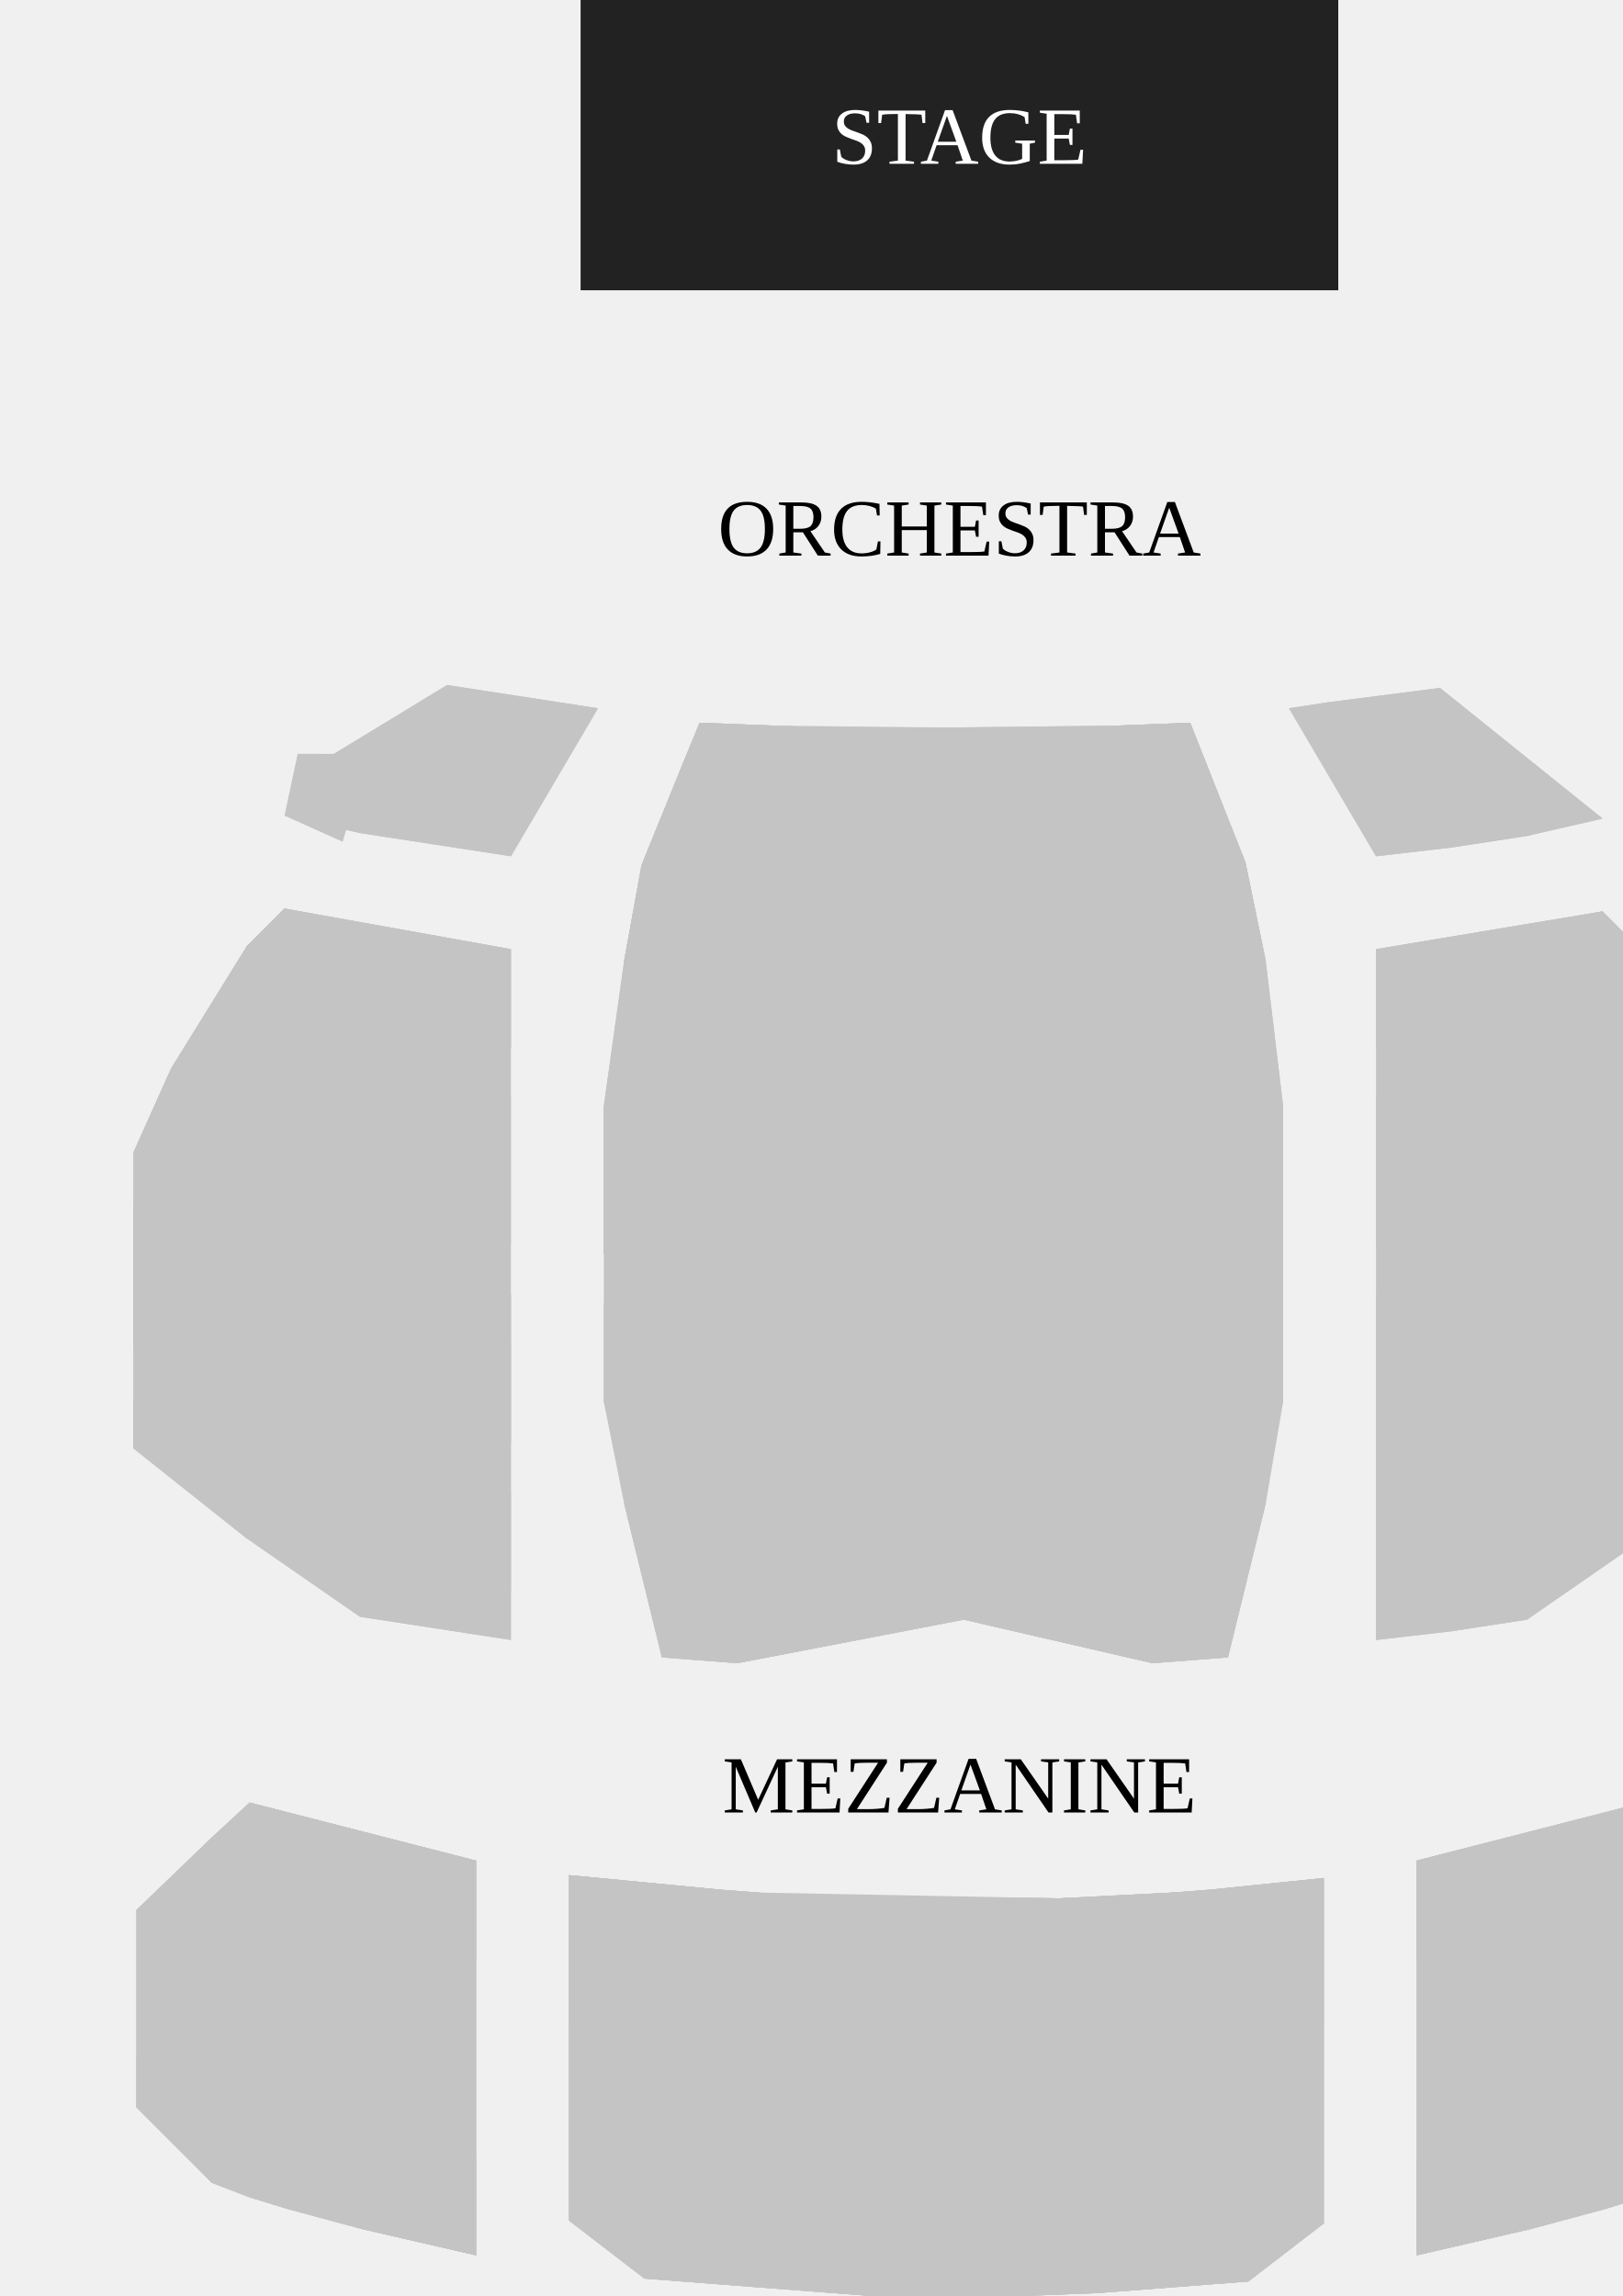
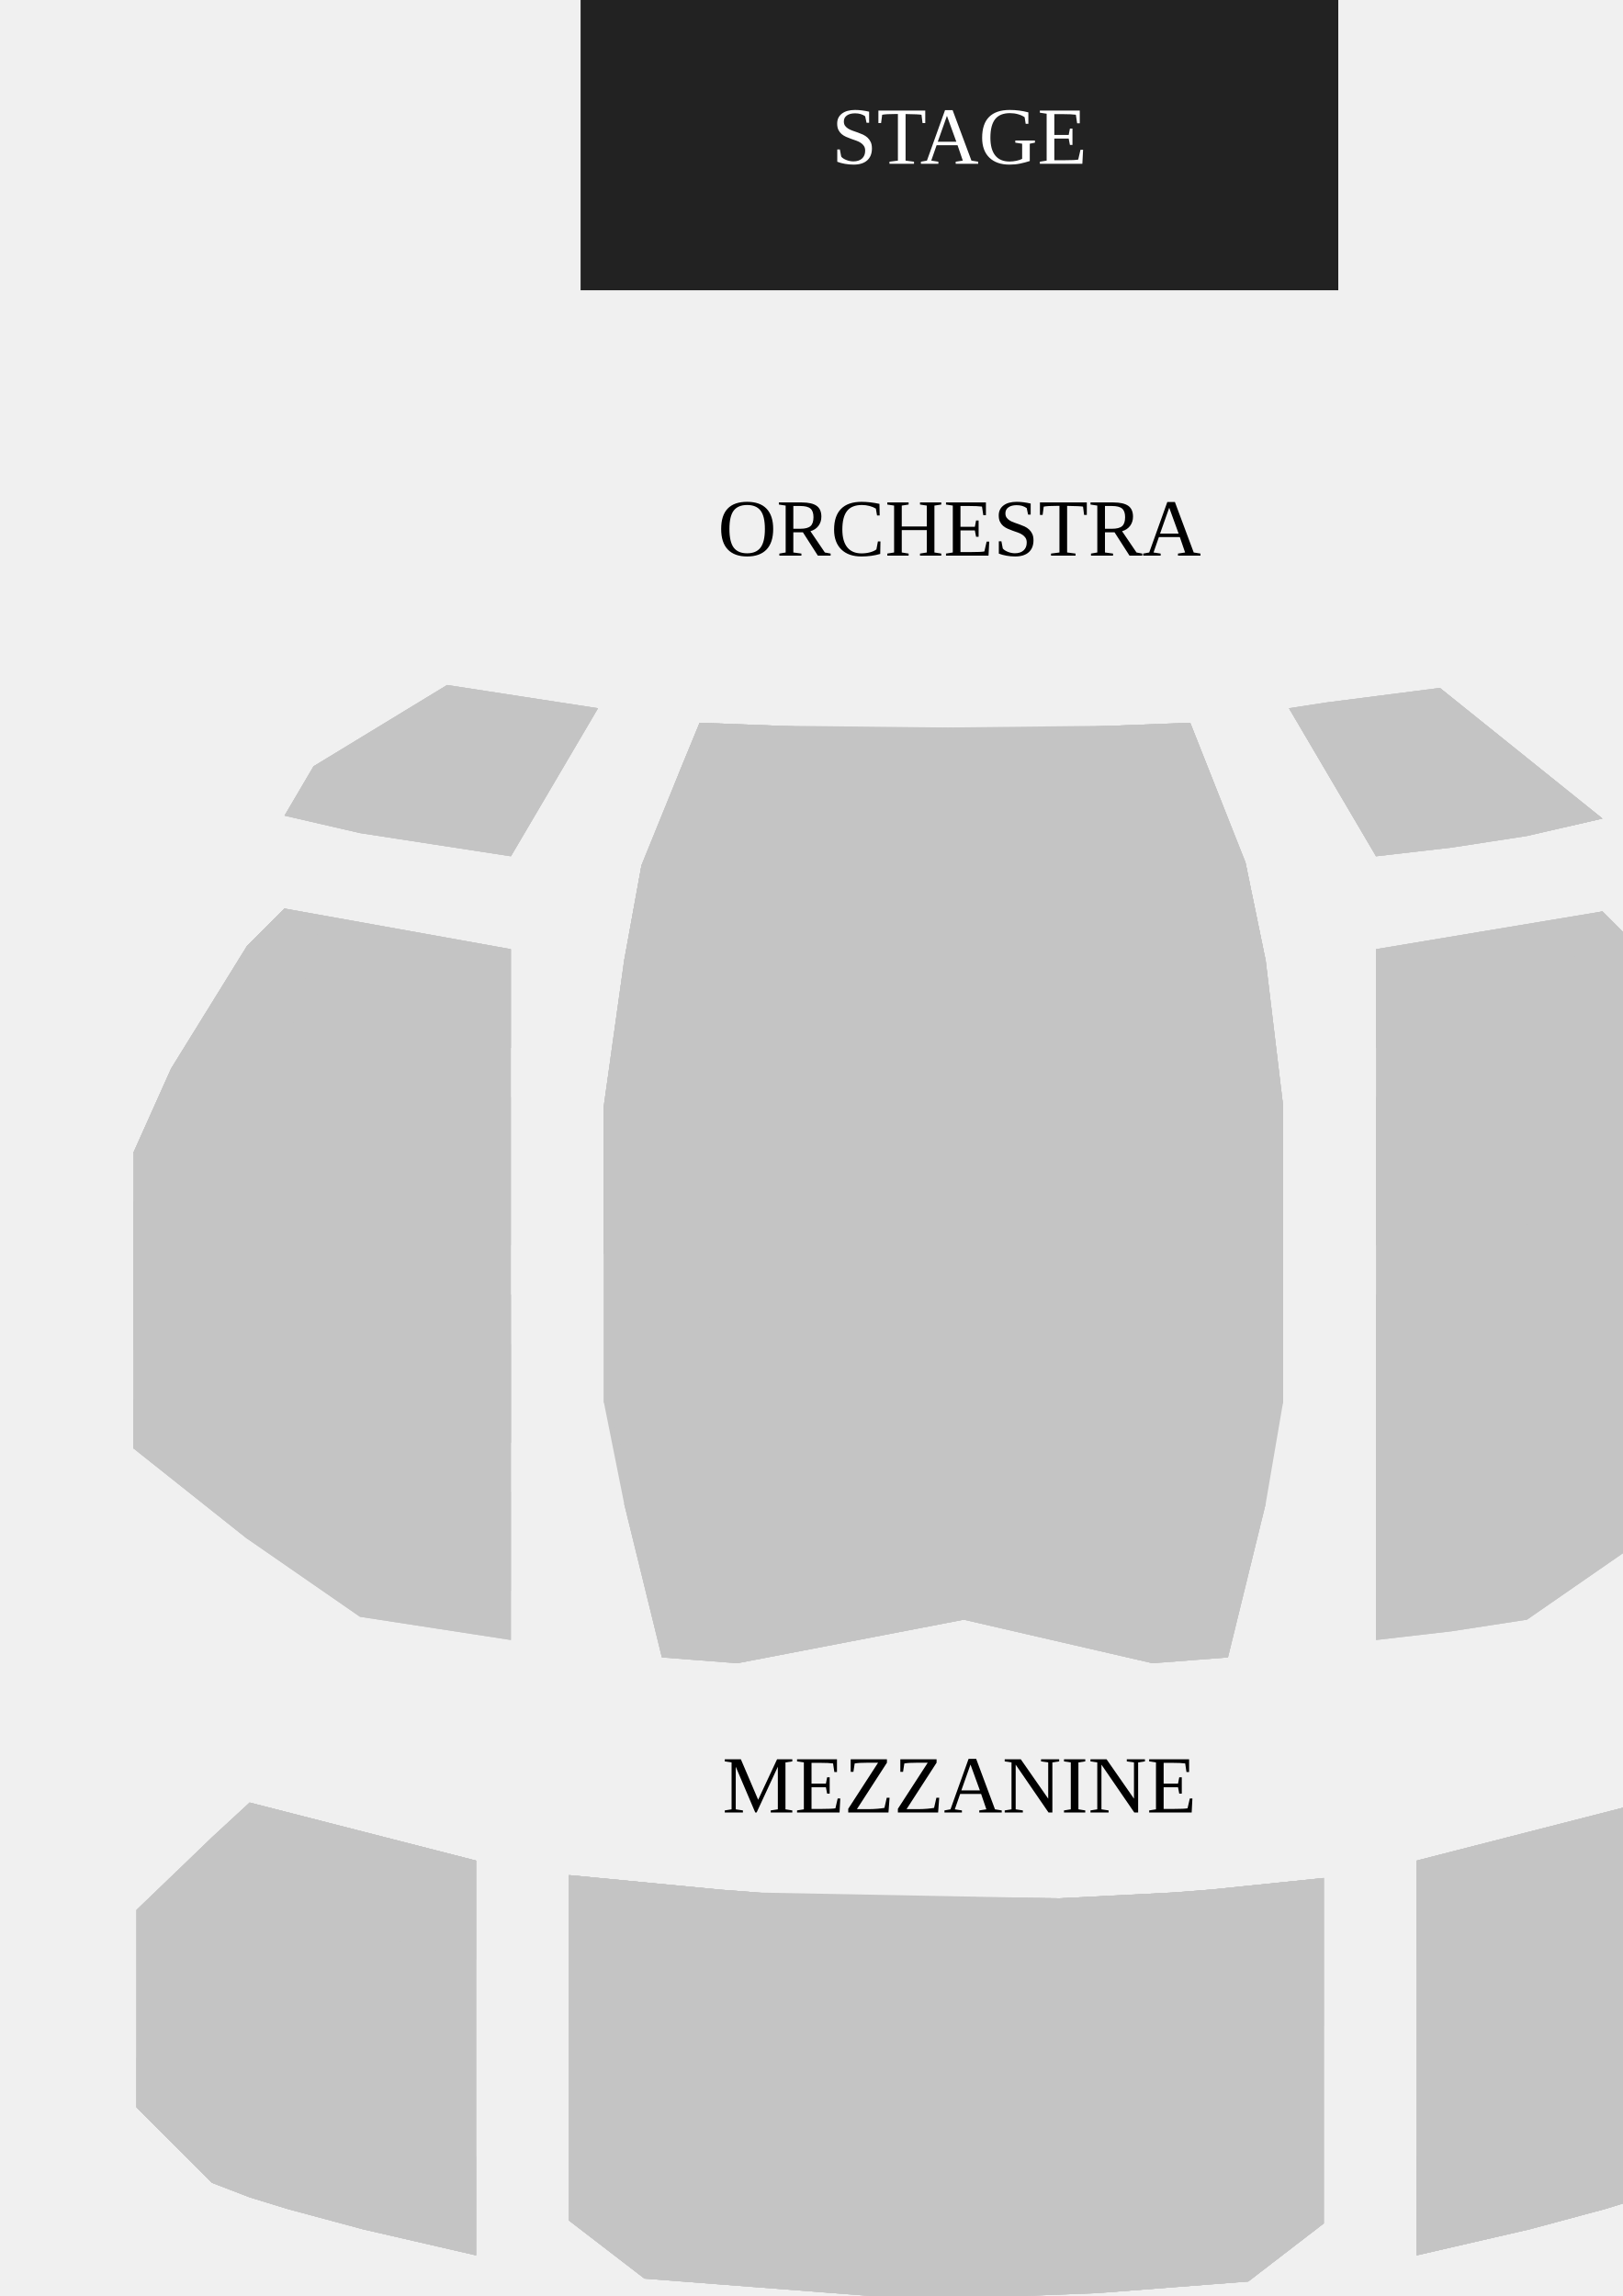
<svg xmlns="http://www.w3.org/2000/svg" viewbox="0 0 661.0 879.174">
  <g id="stage">
    <rect x="200" y="0" width="261.0" height="100" fill="#222222" />
    <text font-size="28px" x="330.5" y="50.0" text-anchor="middle" fill="#ffffff" dominant-baseline="middle">STAGE</text>
  </g>
  <g transform="translate(0, 100)">
    <g class="primary-clusters">
      <text x="330.5" y="85" font-size="28px" text-anchor="middle" dominant-baseline="middle">ORCHESTRA</text>
      <text x="330.5" y="518.0" font-size="28px" text-anchor="middle" dominant-baseline="middle">MEZZANINE</text>
      <g class="grouped-orchestra cluster0">
        <polygon data-section="orchestra" data-priority="-1" class="n/a" points="46.0,314.0 46.0,331.0 46.0,348.0 46.0,365.0 46.0,382.0 46.0,399.0 85.0,430.0 124.0,457.0 137.0,459.0 150.0,461.0 163.0,463.0 176.0,465.0 176.0,448.0 176.0,431.0 176.0,414.0 176.0,397.0 176.0,380.0 176.0,363.0 176.0,346.0 176.0,329.0 176.0,312.0 176.0,295.0 176.0,278.0 176.0,261.0 176.0,244.0 176.0,227.0 98.0,213.0 85.0,226.0 59.0,268.0 46.0,297.0 46.0,314.0" style="fill:#C4C4C4;" />
      </g>
      <g class="grouped-orchestra cluster1">
        <polygon data-section="orchestra" data-priority="-1" class="n/a" points="98.0,181.0 111.0,184.0 124.0,187.0 137.0,189.0 150.0,191.0 163.0,193.0 176.0,195.0 186.0,178.0 196.0,161.0 206.0,144.0 193.0,142.0 180.0,140.0 167.0,138.0 154.0,136.0 108.0,164.0 98.0,181.0" style="fill:#C4C4C4;" />
      </g>
      <g class="grouped-orchestra cluster2">
        <polygon data-section="orchestra" data-priority="-1" class="n/a" points="208.0,349.0 208.0,366.0 208.0,383.0 215.0,418.0 228.0,471.0 241.0,472.0 254.0,473.0 332.0,458.0 397.0,473.0 410.0,472.0 423.0,471.0 436.0,418.0 442.0,383.0 442.0,366.0 442.0,349.0 442.0,332.0 442.0,315.0 442.0,298.0 442.0,281.0 436.0,231.0 429.0,197.0 410.0,149.0 384.0,150.0 358.0,151.0 293.0,151.0 267.0,150.0 241.0,149.0 234.0,166.0 221.0,198.0 215.0,231.0 208.0,281.0 208.0,298.0 208.0,315.0 208.0,332.0 208.0,349.0" style="fill:#C4C4C4;" />
      </g>
      <g class="grouped-orchestra cluster3">
        <polygon data-section="orchestra" data-priority="-1" class="n/a" points="474.0,329.0 474.0,346.0 474.0,363.0 474.0,380.0 474.0,397.0 474.0,414.0 474.0,431.0 474.0,448.0 474.0,465.0 500.0,462.0 513.0,460.0 526.0,458.0 565.0,431.0 604.0,400.0 604.0,383.0 604.0,366.0 604.0,349.0 604.0,332.0 604.0,315.0 604.0,298.0 591.0,269.0 565.0,227.0 552.0,214.0 474.0,227.0 474.0,244.0 474.0,261.0 474.0,278.0 474.0,295.0 474.0,312.0 474.0,329.0" style="fill:#C4C4C4;" />
      </g>
      <g class="grouped-orchestra cluster4">
        <polygon data-section="orchestra" data-priority="-1" class="n/a" points="457.0,142.0 444.0,144.0 454.0,161.0 464.0,178.0 474.0,195.0 500.0,192.0 513.0,190.0 526.0,188.0 539.0,185.0 552.0,182.0 496.0,137.0 457.0,142.0" style="fill:#C4C4C4;" />
      </g>
      <g class="grouped-mezzanine cluster0">
        <polygon data-section="mezzanine" data-priority="-1" class="n/a" points="47.0,626.0 73.0,652.0 86.0,657.0 99.0,661.0 125.0,668.0 138.0,671.0 151.0,674.0 164.0,677.0 164.0,660.0 164.0,643.0 164.0,626.0 164.0,609.0 164.0,592.0 164.0,575.0 164.0,558.0 164.0,541.0 86.0,521.0 73.0,533.0 47.0,558.0 47.0,575.0 47.0,592.0 47.0,609.0 47.0,626.0" style="fill:#C4C4C4;" />
      </g>
      <g class="grouped-mezzanine cluster1">
        <polygon data-section="mezzanine" data-priority="-1" class="n/a" points="196.0,631.0 196.0,648.0 196.0,665.0 222.0,685.0 235.0,686.0 248.0,687.0 261.0,688.0 274.0,689.0 287.0,690.0 300.0,691.0 313.0,691.0 326.0,691.0 339.0,691.0 352.0,691.0 378.0,690.0 391.0,689.0 404.0,688.0 417.0,687.0 430.0,686.0 456.0,666.0 456.0,649.0 456.0,632.0 456.0,615.0 456.0,598.0 456.0,581.0 456.0,564.0 456.0,547.0 417.0,551.0 404.0,552.0 365.0,554.0 274.0,553.0 261.0,552.0 248.0,551.0 196.0,546.0 196.0,563.0 196.0,580.0 196.0,597.0 196.0,614.0 196.0,631.0" style="fill:#C4C4C4;" />
      </g>
      <g class="grouped-mezzanine cluster2">
        <polygon data-section="mezzanine" data-priority="-1" class="n/a" points="488.0,575.0 488.0,592.0 488.0,609.0 488.0,626.0 488.0,643.0 488.0,660.0 488.0,677.0 501.0,674.0 514.0,671.0 527.0,668.0 553.0,661.0 566.0,657.0 579.0,652.0 605.0,626.0 605.0,609.0 605.0,592.0 605.0,575.0 605.0,558.0 579.0,533.0 566.0,521.0 488.0,541.0 488.0,558.0 488.0,575.0" style="fill:#C4C4C4;" />
      </g>
    </g>
    <g class="tour-sections">
      <g class="grouped-Orchestra Center N-Q/Mezzanine Center AA-BB/Mezzanine Center CC-DD">
        <polygon data-section="Orchestra Center N-Q/Mezzanine Center AA-BB/Mezzanine Center CC-DD" data-priority="1" class="62222" points="215.0,401.0 228.0,403.0 241.0,404.0 254.0,405.0 280.0,406.0 306.0,407.0 319.0,407.0 332.0,407.0 345.0,407.0 371.0,406.0 397.0,405.0 410.0,404.0 423.0,403.0 436.0,401.0 442.0,383.0 442.0,366.0 442.0,349.0 429.0,350.0 390.0,353.0 286.0,355.0 208.0,349.0 208.0,366.0 208.0,383.0 215.0,401.0" style="fill:#C4C4C4;" />
        <polygon data-section="Orchestra Center N-Q/Mezzanine Center AA-BB/Mezzanine Center CC-DD" data-priority="1" class="62222" points="196.0,597.0 209.0,599.0 222.0,600.0 235.0,601.0 248.0,602.0 261.0,603.0 274.0,604.0 287.0,605.0 300.0,606.0 313.0,606.0 326.0,606.0 339.0,606.0 352.0,606.0 378.0,605.0 391.0,604.0 404.0,603.0 417.0,602.0 430.0,601.0 443.0,600.0 456.0,598.0 456.0,581.0 456.0,564.0 456.0,547.0 417.0,551.0 404.0,552.0 365.0,554.0 261.0,552.0 248.0,551.0 196.0,546.0 196.0,563.0 196.0,580.0 196.0,597.0" style="fill:#C4C4C4;" />
      </g>
      <g class="grouped-Mid-Premium">
-         <polygon data-section="Mid-Premium" data-priority="2" class="50175" points="215.0,231.0 215.0,248.0 215.0,265.0 228.0,267.0 241.0,268.0 254.0,269.0 280.0,270.0 306.0,271.0 319.0,271.0 332.0,271.0 345.0,271.0 371.0,270.0 397.0,269.0 410.0,268.0 423.0,267.0 436.0,265.0 436.0,248.0 436.0,231.0 429.0,197.0 410.0,149.0 384.0,150.0 293.0,151.0 267.0,150.0 241.0,149.0 234.0,166.0 221.0,198.0 215.0,231.0" style="fill:#C4C4C4;" />
+         <polygon data-section="Mid-Premium" data-priority="2" class="50175" points="208.0,315.0 208.0,332.0 208.0,349.0 221.0,351.0 234.0,353.0 247.0,354.0 273.0,355.0 299.0,356.0 312.0,356.0 325.0,356.0 338.0,356.0 351.0,356.0 403.0,353.0 416.0,352.0 442.0,349.0 442.0,332.0 442.0,315.0 442.0,298.0 442.0,281.0 436.0,231.0 429.0,197.0 410.0,149.0 384.0,150.0 358.0,151.0 293.0,151.0 267.0,150.0 241.0,149.0 234.0,166.0 221.0,198.0 215.0,231.0 208.0,281.0 208.0,298.0 208.0,315.0" style="fill:#C4C4C4;" />
      </g>
      <g class="grouped-Premium">
        <polygon data-section="Premium" data-priority="2" class="50176" points="215.0,231.0 215.0,248.0 215.0,265.0 228.0,267.0 241.0,268.0 254.0,269.0 280.0,270.0 306.0,271.0 319.0,271.0 332.0,271.0 345.0,271.0 371.0,270.0 397.0,269.0 410.0,268.0 423.0,267.0 436.0,265.0 436.0,248.0 436.0,231.0 429.0,197.0 410.0,149.0 384.0,150.0 293.0,151.0 267.0,150.0 241.0,149.0 234.0,166.0 221.0,198.0 215.0,231.0" style="fill:#C4C4C4;" />
      </g>
      <g class="grouped-Orchestra Side A-D, N-Q/Orchestra Center R-U">
+         <polygon data-section="Orchestra Side A-D, N-Q/Orchestra Center R-U" data-priority="2" class="62223" points="98.0,181.0 111.0,184.0 124.0,187.0 137.0,189.0 150.0,191.0 163.0,193.0 176.0,195.0 186.0,178.0 196.0,161.0 206.0,144.0 193.0,142.0 180.0,140.0 167.0,138.0 154.0,136.0 108.0,164.0 98.0,181.0" style="fill:#C4C4C4;" />
+         <polygon data-section="Orchestra Side A-D, N-Q/Orchestra Center R-U" data-priority="2" class="62223" points="457.0,142.0 444.0,144.0 454.0,161.0 464.0,178.0 474.0,195.0 500.0,192.0 513.0,190.0 526.0,188.0 539.0,185.0 552.0,182.0 496.0,137.0 457.0,142.0" style="fill:#C4C4C4;" />
        <polygon data-section="Orchestra Side A-D, N-Q/Orchestra Center R-U" data-priority="2" class="62223" points="46.0,348.0 46.0,365.0 59.0,370.0 72.0,375.0 85.0,379.0 98.0,383.0 111.0,386.0 124.0,389.0 137.0,391.0 150.0,393.0 163.0,395.0 176.0,397.0 176.0,380.0 176.0,363.0 176.0,346.0 163.0,344.0 150.0,342.0 59.0,319.0 46.0,314.0 46.0,331.0 46.0,348.0" style="fill:#C4C4C4;" />
        <polygon data-section="Orchestra Side A-D, N-Q/Orchestra Center R-U" data-priority="2" class="62223" points="474.0,380.0 474.0,397.0 500.0,394.0 513.0,392.0 526.0,390.0 539.0,387.0 552.0,384.0 565.0,380.0 578.0,376.0 591.0,371.0 604.0,366.0 604.0,349.0 604.0,332.0 604.0,315.0 591.0,320.0 565.0,329.0 487.0,344.0 474.0,346.0 474.0,363.0 474.0,380.0" style="fill:#C4C4C4;" />
        <polygon data-section="Orchestra Side A-D, N-Q/Orchestra Center R-U" data-priority="2" class="62223" points="241.0,472.0 254.0,473.0 332.0,458.0 397.0,473.0 410.0,472.0 423.0,471.0 436.0,418.0 358.0,423.0 293.0,423.0 215.0,418.0 228.0,471.0 241.0,472.0" style="fill:#C4C4C4;" />
      </g>
      <g class="grouped-Orchestra Center A-C/Orchestra Side J-M">
        <polygon data-section="Orchestra Center A-C/Orchestra Side J-M" data-priority="2" class="62224" points="241.0,183.0 254.0,184.0 280.0,185.0 306.0,186.0 319.0,186.0 332.0,186.0 345.0,186.0 371.0,185.0 397.0,184.0 410.0,183.0 423.0,182.0 410.0,149.0 384.0,150.0 358.0,151.0 267.0,150.0 241.0,149.0 234.0,166.0 228.0,182.0 241.0,183.0" style="fill:#C4C4C4;" />
        <polygon data-section="Orchestra Center A-C/Orchestra Side J-M" data-priority="2" class="62224" points="46.0,297.0 59.0,302.0 72.0,307.0 85.0,311.0 98.0,315.0 111.0,318.0 124.0,321.0 137.0,323.0 150.0,325.0 163.0,327.0 176.0,329.0 176.0,312.0 176.0,295.0 176.0,278.0 85.0,260.0 59.0,268.0 46.0,297.0" style="fill:#C4C4C4;" />
        <polygon data-section="Orchestra Center A-C/Orchestra Side J-M" data-priority="2" class="62224" points="474.0,312.0 474.0,329.0 500.0,326.0 513.0,324.0 526.0,322.0 539.0,319.0 552.0,316.0 565.0,312.0 578.0,308.0 591.0,303.0 604.0,298.0 591.0,269.0 565.0,261.0 474.0,278.0 474.0,295.0 474.0,312.0" style="fill:#C4C4C4;" />
      </g>
      <g class="grouped-Orchestra Center D-H, J-M/Orchestra Side F-H">
-         <polygon data-section="Orchestra Center D-H, J-M/Orchestra Side F-H" data-priority="2" class="62225" points="221.0,334.0 234.0,336.0 247.0,337.0 273.0,338.0 299.0,339.0 312.0,339.0 325.0,339.0 338.0,339.0 351.0,339.0 403.0,336.0 416.0,335.0 442.0,332.0 442.0,315.0 442.0,298.0 442.0,281.0 429.0,282.0 390.0,285.0 286.0,287.0 208.0,281.0 208.0,298.0 208.0,315.0 208.0,332.0 221.0,334.0" style="fill:#C4C4C4;" />
+         <polygon data-section="Orchestra Center D-H, J-M/Orchestra Side F-H" data-priority="2" class="62225" points="208.0,315.0 208.0,332.0 221.0,334.0 234.0,336.0 247.0,337.0 273.0,338.0 299.0,339.0 312.0,339.0 325.0,339.0 338.0,339.0 351.0,339.0 403.0,336.0 416.0,335.0 442.0,332.0 442.0,315.0 442.0,298.0 442.0,281.0 436.0,231.0 429.0,197.0 390.0,200.0 377.0,201.0 286.0,202.0 221.0,198.0 215.0,231.0 208.0,281.0 208.0,298.0 208.0,315.0" style="fill:#C4C4C4;" />
        <polygon data-section="Orchestra Center D-H, J-M/Orchestra Side F-H" data-priority="2" class="62225" points="85.0,243.0 98.0,247.0 111.0,250.0 124.0,253.0 137.0,255.0 150.0,257.0 163.0,259.0 176.0,261.0 176.0,244.0 176.0,227.0 98.0,213.0 85.0,226.0 85.0,243.0" style="fill:#C4C4C4;" />
        <polygon data-section="Orchestra Center D-H, J-M/Orchestra Side F-H" data-priority="2" class="62225" points="474.0,227.0 474.0,244.0 474.0,261.0 500.0,258.0 513.0,256.0 526.0,254.0 539.0,251.0 552.0,248.0 565.0,244.0 565.0,227.0 552.0,214.0 474.0,227.0" style="fill:#C4C4C4;" />
      </g>
      <g class="grouped-Orchestra Center D-H/Orchestra Side F-H/Orchestra Center J-M">
        <polygon data-section="Orchestra Center D-H/Orchestra Side F-H/Orchestra Center J-M" data-priority="2" class="62228" points="208.0,315.0 208.0,332.0 221.0,334.0 234.0,336.0 247.0,337.0 273.0,338.0 299.0,339.0 312.0,339.0 325.0,339.0 338.0,339.0 351.0,339.0 403.0,336.0 416.0,335.0 442.0,332.0 442.0,315.0 442.0,298.0 442.0,281.0 436.0,231.0 429.0,197.0 390.0,200.0 377.0,201.0 286.0,202.0 221.0,198.0 215.0,231.0 208.0,281.0 208.0,298.0 208.0,315.0" style="fill:#C4C4C4;" />
        <polygon data-section="Orchestra Center D-H/Orchestra Side F-H/Orchestra Center J-M" data-priority="2" class="62228" points="85.0,243.0 98.0,247.0 111.0,250.0 124.0,253.0 137.0,255.0 150.0,257.0 163.0,259.0 176.0,261.0 176.0,244.0 176.0,227.0 98.0,213.0 85.0,226.0 85.0,243.0" style="fill:#C4C4C4;" />
        <polygon data-section="Orchestra Center D-H/Orchestra Side F-H/Orchestra Center J-M" data-priority="2" class="62228" points="474.0,227.0 474.0,244.0 474.0,261.0 500.0,258.0 513.0,256.0 526.0,254.0 539.0,251.0 552.0,248.0 565.0,244.0 565.0,227.0 552.0,214.0 474.0,227.0" style="fill:#C4C4C4;" />
      </g>
      <g class="grouped-Orchestra Side A-D/Orchestra Side N-Q/Orchestra Center R-U">
        <polygon data-section="Orchestra Side A-D/Orchestra Side N-Q/Orchestra Center R-U" data-priority="2" class="62229" points="98.0,181.0 111.0,184.0 124.0,187.0 137.0,189.0 150.0,191.0 163.0,193.0 176.0,195.0 186.0,178.0 196.0,161.0 206.0,144.0 193.0,142.0 180.0,140.0 167.0,138.0 154.0,136.0 108.0,164.0 98.0,181.0" style="fill:#C4C4C4;" />
        <polygon data-section="Orchestra Side A-D/Orchestra Side N-Q/Orchestra Center R-U" data-priority="2" class="62229" points="457.0,142.0 444.0,144.0 454.0,161.0 464.0,178.0 474.0,195.0 500.0,192.0 513.0,190.0 526.0,188.0 539.0,185.0 552.0,182.0 496.0,137.0 457.0,142.0" style="fill:#C4C4C4;" />
        <polygon data-section="Orchestra Side A-D/Orchestra Side N-Q/Orchestra Center R-U" data-priority="2" class="62229" points="46.0,348.0 46.0,365.0 59.0,370.0 72.0,375.0 85.0,379.0 98.0,383.0 111.0,386.0 124.0,389.0 137.0,391.0 150.0,393.0 163.0,395.0 176.0,397.0 176.0,380.0 176.0,363.0 176.0,346.0 163.0,344.0 150.0,342.0 59.0,319.0 46.0,314.0 46.0,331.0 46.0,348.0" style="fill:#C4C4C4;" />
        <polygon data-section="Orchestra Side A-D/Orchestra Side N-Q/Orchestra Center R-U" data-priority="2" class="62229" points="474.0,380.0 474.0,397.0 500.0,394.0 513.0,392.0 526.0,390.0 539.0,387.0 552.0,384.0 565.0,380.0 578.0,376.0 591.0,371.0 604.0,366.0 604.0,349.0 604.0,332.0 604.0,315.0 591.0,320.0 565.0,329.0 487.0,344.0 474.0,346.0 474.0,363.0 474.0,380.0" style="fill:#C4C4C4;" />
        <polygon data-section="Orchestra Side A-D/Orchestra Side N-Q/Orchestra Center R-U" data-priority="2" class="62229" points="241.0,472.0 254.0,473.0 332.0,458.0 397.0,473.0 410.0,472.0 423.0,471.0 436.0,418.0 358.0,423.0 293.0,423.0 215.0,418.0 228.0,471.0 241.0,472.0" style="fill:#C4C4C4;" />
      </g>
      <g class="grouped-Mezzanine Side GG-JJ/Mezzanine Far Side GG-JJ">
        <polygon data-section="Mezzanine Side GG-JJ/Mezzanine Far Side GG-JJ" data-priority="4" class="62220" points="488.0,660.0 488.0,677.0 501.0,674.0 514.0,671.0 527.0,668.0 553.0,661.0 566.0,657.0 579.0,652.0 605.0,626.0 605.0,609.0 579.0,618.0 501.0,640.0 488.0,643.0 488.0,660.0" style="fill:#C4C4C4;" />
        <polygon data-section="Mezzanine Side GG-JJ/Mezzanine Far Side GG-JJ" data-priority="4" class="62220" points="73.0,652.0 86.0,657.0 99.0,661.0 125.0,668.0 138.0,671.0 151.0,674.0 164.0,677.0 164.0,660.0 164.0,643.0 151.0,640.0 73.0,618.0 47.0,609.0 47.0,626.0 73.0,652.0" style="fill:#C4C4C4;" />
      </g>
      <g class="grouped-Orchestra Far Side A-D/Orchestra Far Side R-U/Mezzanine Far Side AA-FF/Mezzanine">
        <polygon data-section="Orchestra Far Side A-D/Orchestra Far Side R-U/Mezzanine Far Side AA-FF/Mezzanine" data-priority="4" class="62221" points="496.0,137.0 506.0,154.0 516.0,171.0 539.0,185.0 552.0,182.0 496.0,137.0" style="fill:#C4C4C4;" />
-         <polygon data-section="Orchestra Far Side A-D/Orchestra Far Side R-U/Mezzanine Far Side AA-FF/Mezzanine" data-priority="4" class="62221" points="102.539,159.701 98.0,181.0 118.053,190.019 126.787,159.736 102.539,159.701" style="fill:#C4C4C4;" />
        <polygon data-section="Orchestra Far Side A-D/Orchestra Far Side R-U/Mezzanine Far Side AA-FF/Mezzanine" data-priority="4" class="62221" points="604.0,383.0 591.0,388.0 578.0,393.0 578.0,410.0 591.0,405.0 604.0,400.0 604.0,383.0" style="fill:#C4C4C4;" />
        <polygon data-section="Orchestra Far Side A-D/Orchestra Far Side R-U/Mezzanine Far Side AA-FF/Mezzanine" data-priority="4" class="62221" points="59.0,404.0 72.0,409.0 72.0,392.0 59.0,387.0 46.0,382.0 46.0,399.0 59.0,404.0" style="fill:#C4C4C4;" />
        <polygon data-section="Orchestra Far Side A-D/Orchestra Far Side R-U/Mezzanine Far Side AA-FF/Mezzanine" data-priority="4" class="62221" points="488.0,575.0 488.0,592.0 488.0,609.0 488.0,626.0 488.0,643.0 488.0,660.0 488.0,677.0 501.0,674.0 514.0,671.0 527.0,668.0 553.0,661.0 566.0,657.0 579.0,652.0 605.0,626.0 605.0,609.0 605.0,592.0 605.0,575.0 605.0,558.0 579.0,533.0 566.0,521.0 488.0,541.0 488.0,558.0 488.0,575.0" style="fill:#C4C4C4;" />
        <polygon data-section="Orchestra Far Side A-D/Orchestra Far Side R-U/Mezzanine Far Side AA-FF/Mezzanine" data-priority="4" class="62221" points="47.0,575.0 47.0,592.0 47.0,609.0 47.0,626.0 73.0,652.0 86.0,657.0 99.0,661.0 125.0,668.0 138.0,671.0 151.0,674.0 164.0,677.0 164.0,660.0 164.0,643.0 164.0,626.0 164.0,609.0 164.0,592.0 164.0,575.0 164.0,558.0 164.0,541.0 86.0,521.0 73.0,533.0 47.0,558.0 47.0,575.0" style="fill:#C4C4C4;" />
        <polygon data-section="Orchestra Far Side A-D/Orchestra Far Side R-U/Mezzanine Far Side AA-FF/Mezzanine" data-priority="4" class="62221" points="196.0,631.0 196.0,648.0 196.0,665.0 222.0,685.0 235.0,686.0 248.0,687.0 261.0,688.0 274.0,689.0 287.0,690.0 300.0,691.0 313.0,691.0 326.0,691.0 339.0,691.0 352.0,691.0 378.0,690.0 391.0,689.0 404.0,688.0 417.0,687.0 430.0,686.0 456.0,666.0 456.0,649.0 456.0,632.0 456.0,615.0 456.0,598.0 456.0,581.0 456.0,564.0 456.0,547.0 417.0,551.0 404.0,552.0 365.0,554.0 274.0,553.0 261.0,552.0 248.0,551.0 196.0,546.0 196.0,563.0 196.0,580.0 196.0,597.0 196.0,614.0 196.0,631.0" style="fill:#C4C4C4;" />
      </g>
      <g class="grouped-Orchestra Far Side F-Q/Orchestra Side R-T/Orchestra Rear Side Accessible/Mezzani">
        <polygon data-section="Orchestra Far Side F-Q/Orchestra Side R-T/Orchestra Rear Side Accessible/Mezzani" data-priority="4" class="62226" points="474.0,414.0 474.0,431.0 474.0,448.0 474.0,465.0 500.0,462.0 513.0,460.0 526.0,458.0 565.0,431.0 604.0,400.0 604.0,383.0 604.0,366.0 604.0,349.0 604.0,332.0 604.0,315.0 604.0,298.0 591.0,269.0 565.0,227.0 552.0,214.0 539.0,217.0 552.0,265.0 513.0,358.0 500.0,360.0 487.0,361.0 474.0,363.0 474.0,380.0 474.0,397.0 474.0,414.0" style="fill:#C4C4C4;" />
        <polygon data-section="Orchestra Far Side F-Q/Orchestra Side R-T/Orchestra Rear Side Accessible/Mezzani" data-priority="4" class="62226" points="46.0,331.0 46.0,348.0 46.0,365.0 46.0,382.0 46.0,399.0 85.0,430.0 124.0,457.0 137.0,459.0 150.0,461.0 163.0,463.0 176.0,465.0 176.0,448.0 176.0,431.0 176.0,414.0 176.0,397.0 176.0,380.0 176.0,363.0 163.0,361.0 150.0,359.0 137.0,357.0 98.0,264.0 111.0,216.0 98.0,213.0 85.0,226.0 59.0,268.0 46.0,297.0 46.0,314.0 46.0,331.0" style="fill:#C4C4C4;" />
        <polygon data-section="Orchestra Far Side F-Q/Orchestra Side R-T/Orchestra Rear Side Accessible/Mezzani" data-priority="4" class="62226" points="47.0,558.0 47.0,575.0 47.0,592.0 47.0,609.0 47.0,626.0 73.0,652.0 86.0,657.0 99.0,661.0 125.0,668.0 138.0,671.0 151.0,674.0 164.0,677.0 164.0,660.0 164.0,643.0 164.0,626.0 164.0,609.0 164.0,592.0 164.0,575.0 164.0,558.0 164.0,541.0 86.0,521.0 73.0,533.0 47.0,558.0" style="fill:#C4C4C4;" />
        <polygon data-section="Orchestra Far Side F-Q/Orchestra Side R-T/Orchestra Rear Side Accessible/Mezzani" data-priority="4" class="62226" points="196.0,631.0 196.0,648.0 196.0,665.0 222.0,685.0 235.0,686.0 248.0,687.0 261.0,688.0 274.0,689.0 287.0,690.0 300.0,691.0 313.0,691.0 326.0,691.0 339.0,691.0 352.0,691.0 378.0,690.0 391.0,689.0 404.0,688.0 417.0,687.0 430.0,686.0 456.0,666.0 456.0,649.0 456.0,632.0 456.0,615.0 456.0,598.0 456.0,581.0 456.0,564.0 456.0,547.0 417.0,551.0 404.0,552.0 365.0,554.0 274.0,553.0 261.0,552.0 248.0,551.0 196.0,546.0 196.0,563.0 196.0,580.0 196.0,597.0 196.0,614.0 196.0,631.0" style="fill:#C4C4C4;" />
        <polygon data-section="Orchestra Far Side F-Q/Orchestra Side R-T/Orchestra Rear Side Accessible/Mezzani" data-priority="4" class="62226" points="488.0,575.0 488.0,592.0 488.0,609.0 488.0,626.0 488.0,643.0 488.0,660.0 488.0,677.0 501.0,674.0 514.0,671.0 527.0,668.0 553.0,661.0 566.0,657.0 579.0,652.0 605.0,626.0 605.0,609.0 605.0,592.0 605.0,575.0 605.0,558.0 579.0,533.0 566.0,521.0 488.0,541.0 488.0,558.0 488.0,575.0" style="fill:#C4C4C4;" />
      </g>
      <g class="grouped-Orchestra Far Side F-Q/Orchestra Side R-T/Mezzanine Side AA-CC/Mezzanine Center ">
        <polygon data-section="Orchestra Far Side F-Q/Orchestra Side R-T/Mezzanine Side AA-CC/Mezzanine Center " data-priority="4" class="62227" points="487.0,412.0 474.0,414.0 474.0,431.0 474.0,448.0 500.0,445.0 513.0,443.0 526.0,441.0 539.0,438.0 552.0,435.0 565.0,431.0 604.0,400.0 604.0,383.0 604.0,366.0 604.0,349.0 604.0,332.0 604.0,315.0 604.0,298.0 591.0,269.0 565.0,227.0 552.0,214.0 539.0,217.0 552.0,265.0 565.0,295.0 513.0,409.0 500.0,411.0 487.0,412.0" style="fill:#C4C4C4;" />
        <polygon data-section="Orchestra Far Side F-Q/Orchestra Side R-T/Mezzanine Side AA-CC/Mezzanine Center " data-priority="4" class="62227" points="46.0,331.0 46.0,348.0 46.0,365.0 46.0,382.0 46.0,399.0 85.0,430.0 98.0,434.0 111.0,437.0 124.0,440.0 137.0,442.0 150.0,444.0 163.0,446.0 176.0,448.0 176.0,431.0 176.0,414.0 163.0,412.0 150.0,410.0 137.0,408.0 85.0,294.0 98.0,264.0 111.0,216.0 98.0,213.0 85.0,226.0 59.0,268.0 46.0,297.0 46.0,314.0 46.0,331.0" style="fill:#C4C4C4;" />
        <polygon data-section="Orchestra Far Side F-Q/Orchestra Side R-T/Mezzanine Side AA-CC/Mezzanine Center " data-priority="4" class="62227" points="60.0,546.0 86.0,555.0 99.0,559.0 125.0,566.0 138.0,569.0 151.0,572.0 164.0,575.0 164.0,558.0 164.0,541.0 86.0,521.0 73.0,533.0 60.0,546.0" style="fill:#C4C4C4;" />
        <polygon data-section="Orchestra Far Side F-Q/Orchestra Side R-T/Mezzanine Side AA-CC/Mezzanine Center " data-priority="4" class="62227" points="488.0,541.0 488.0,558.0 488.0,575.0 501.0,572.0 514.0,569.0 527.0,566.0 553.0,559.0 566.0,555.0 592.0,546.0 579.0,533.0 566.0,521.0 488.0,541.0" style="fill:#C4C4C4;" />
        <polygon data-section="Orchestra Far Side F-Q/Orchestra Side R-T/Mezzanine Side AA-CC/Mezzanine Center " data-priority="4" class="62227" points="196.0,614.0 196.0,631.0 196.0,648.0 196.0,665.0 222.0,685.0 235.0,686.0 248.0,687.0 261.0,688.0 274.0,689.0 287.0,690.0 300.0,691.0 313.0,691.0 326.0,691.0 339.0,691.0 352.0,691.0 378.0,690.0 391.0,689.0 404.0,688.0 417.0,687.0 430.0,686.0 456.0,666.0 456.0,649.0 456.0,632.0 456.0,615.0 456.0,598.0 456.0,581.0 456.0,564.0 456.0,547.0 417.0,551.0 404.0,552.0 365.0,554.0 274.0,553.0 261.0,552.0 248.0,551.0 196.0,546.0 196.0,563.0 196.0,580.0 196.0,597.0 196.0,614.0" style="fill:#C4C4C4;" />
      </g>
    </g>
  </g>
</svg>
